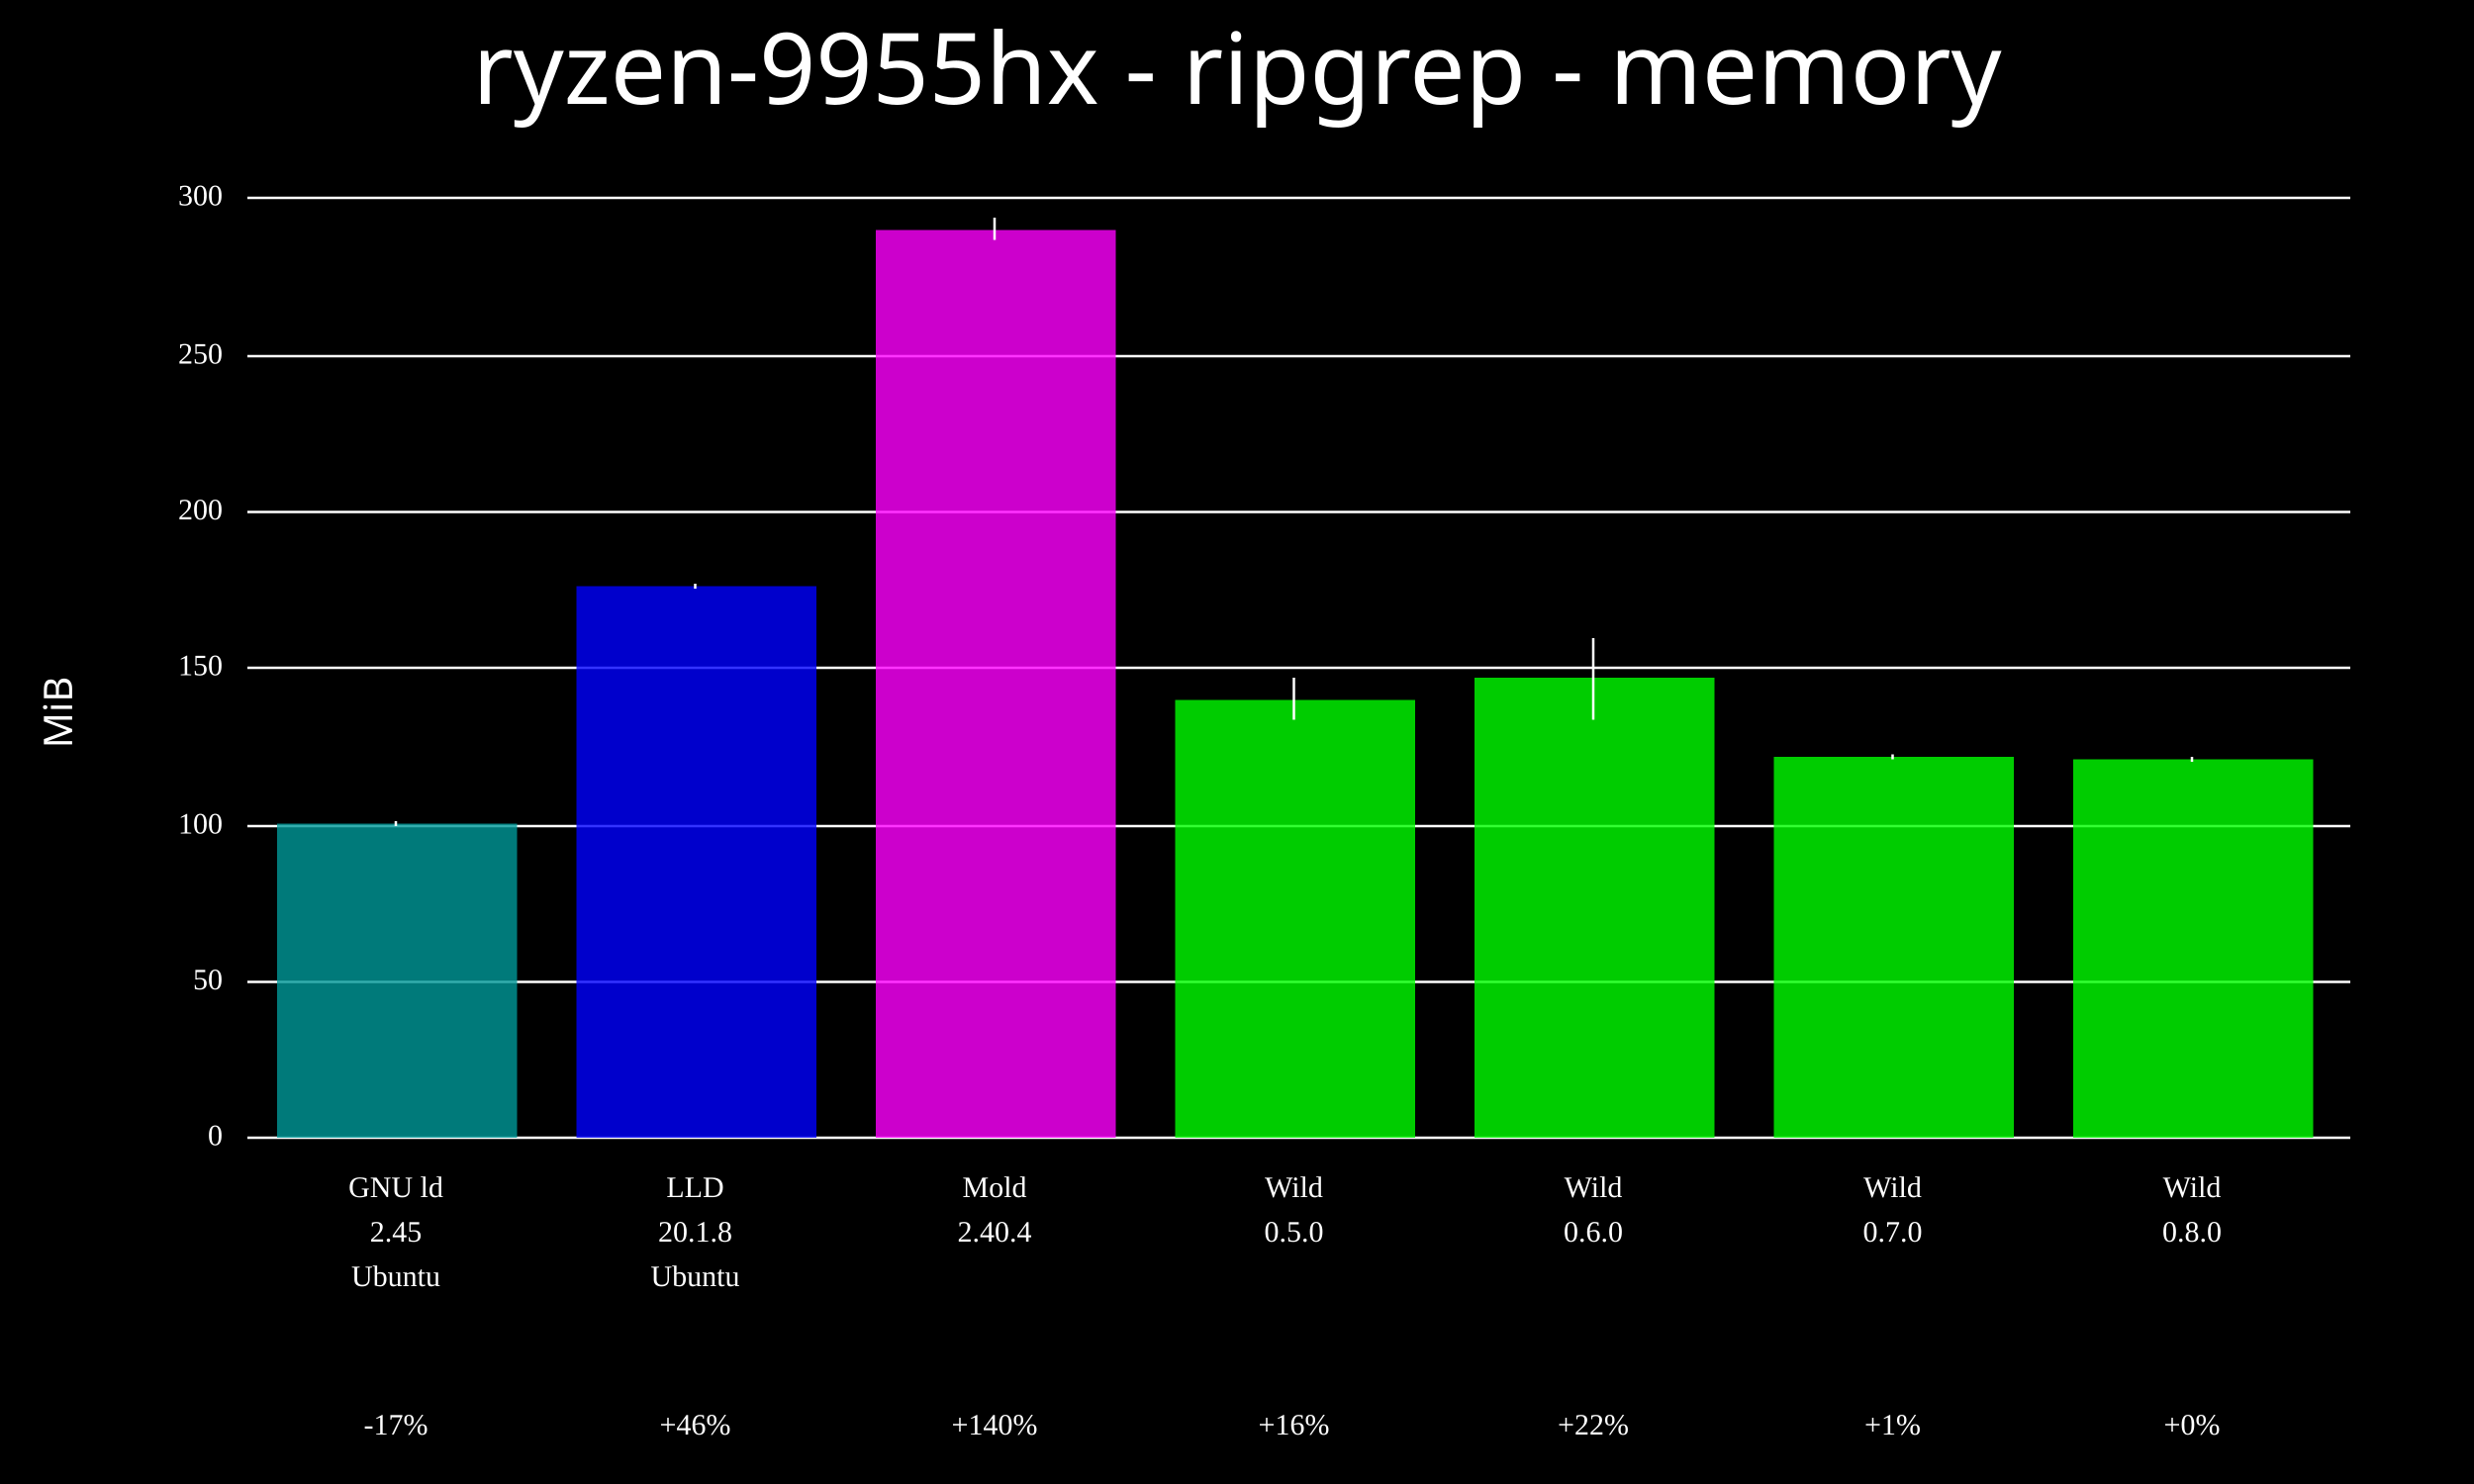
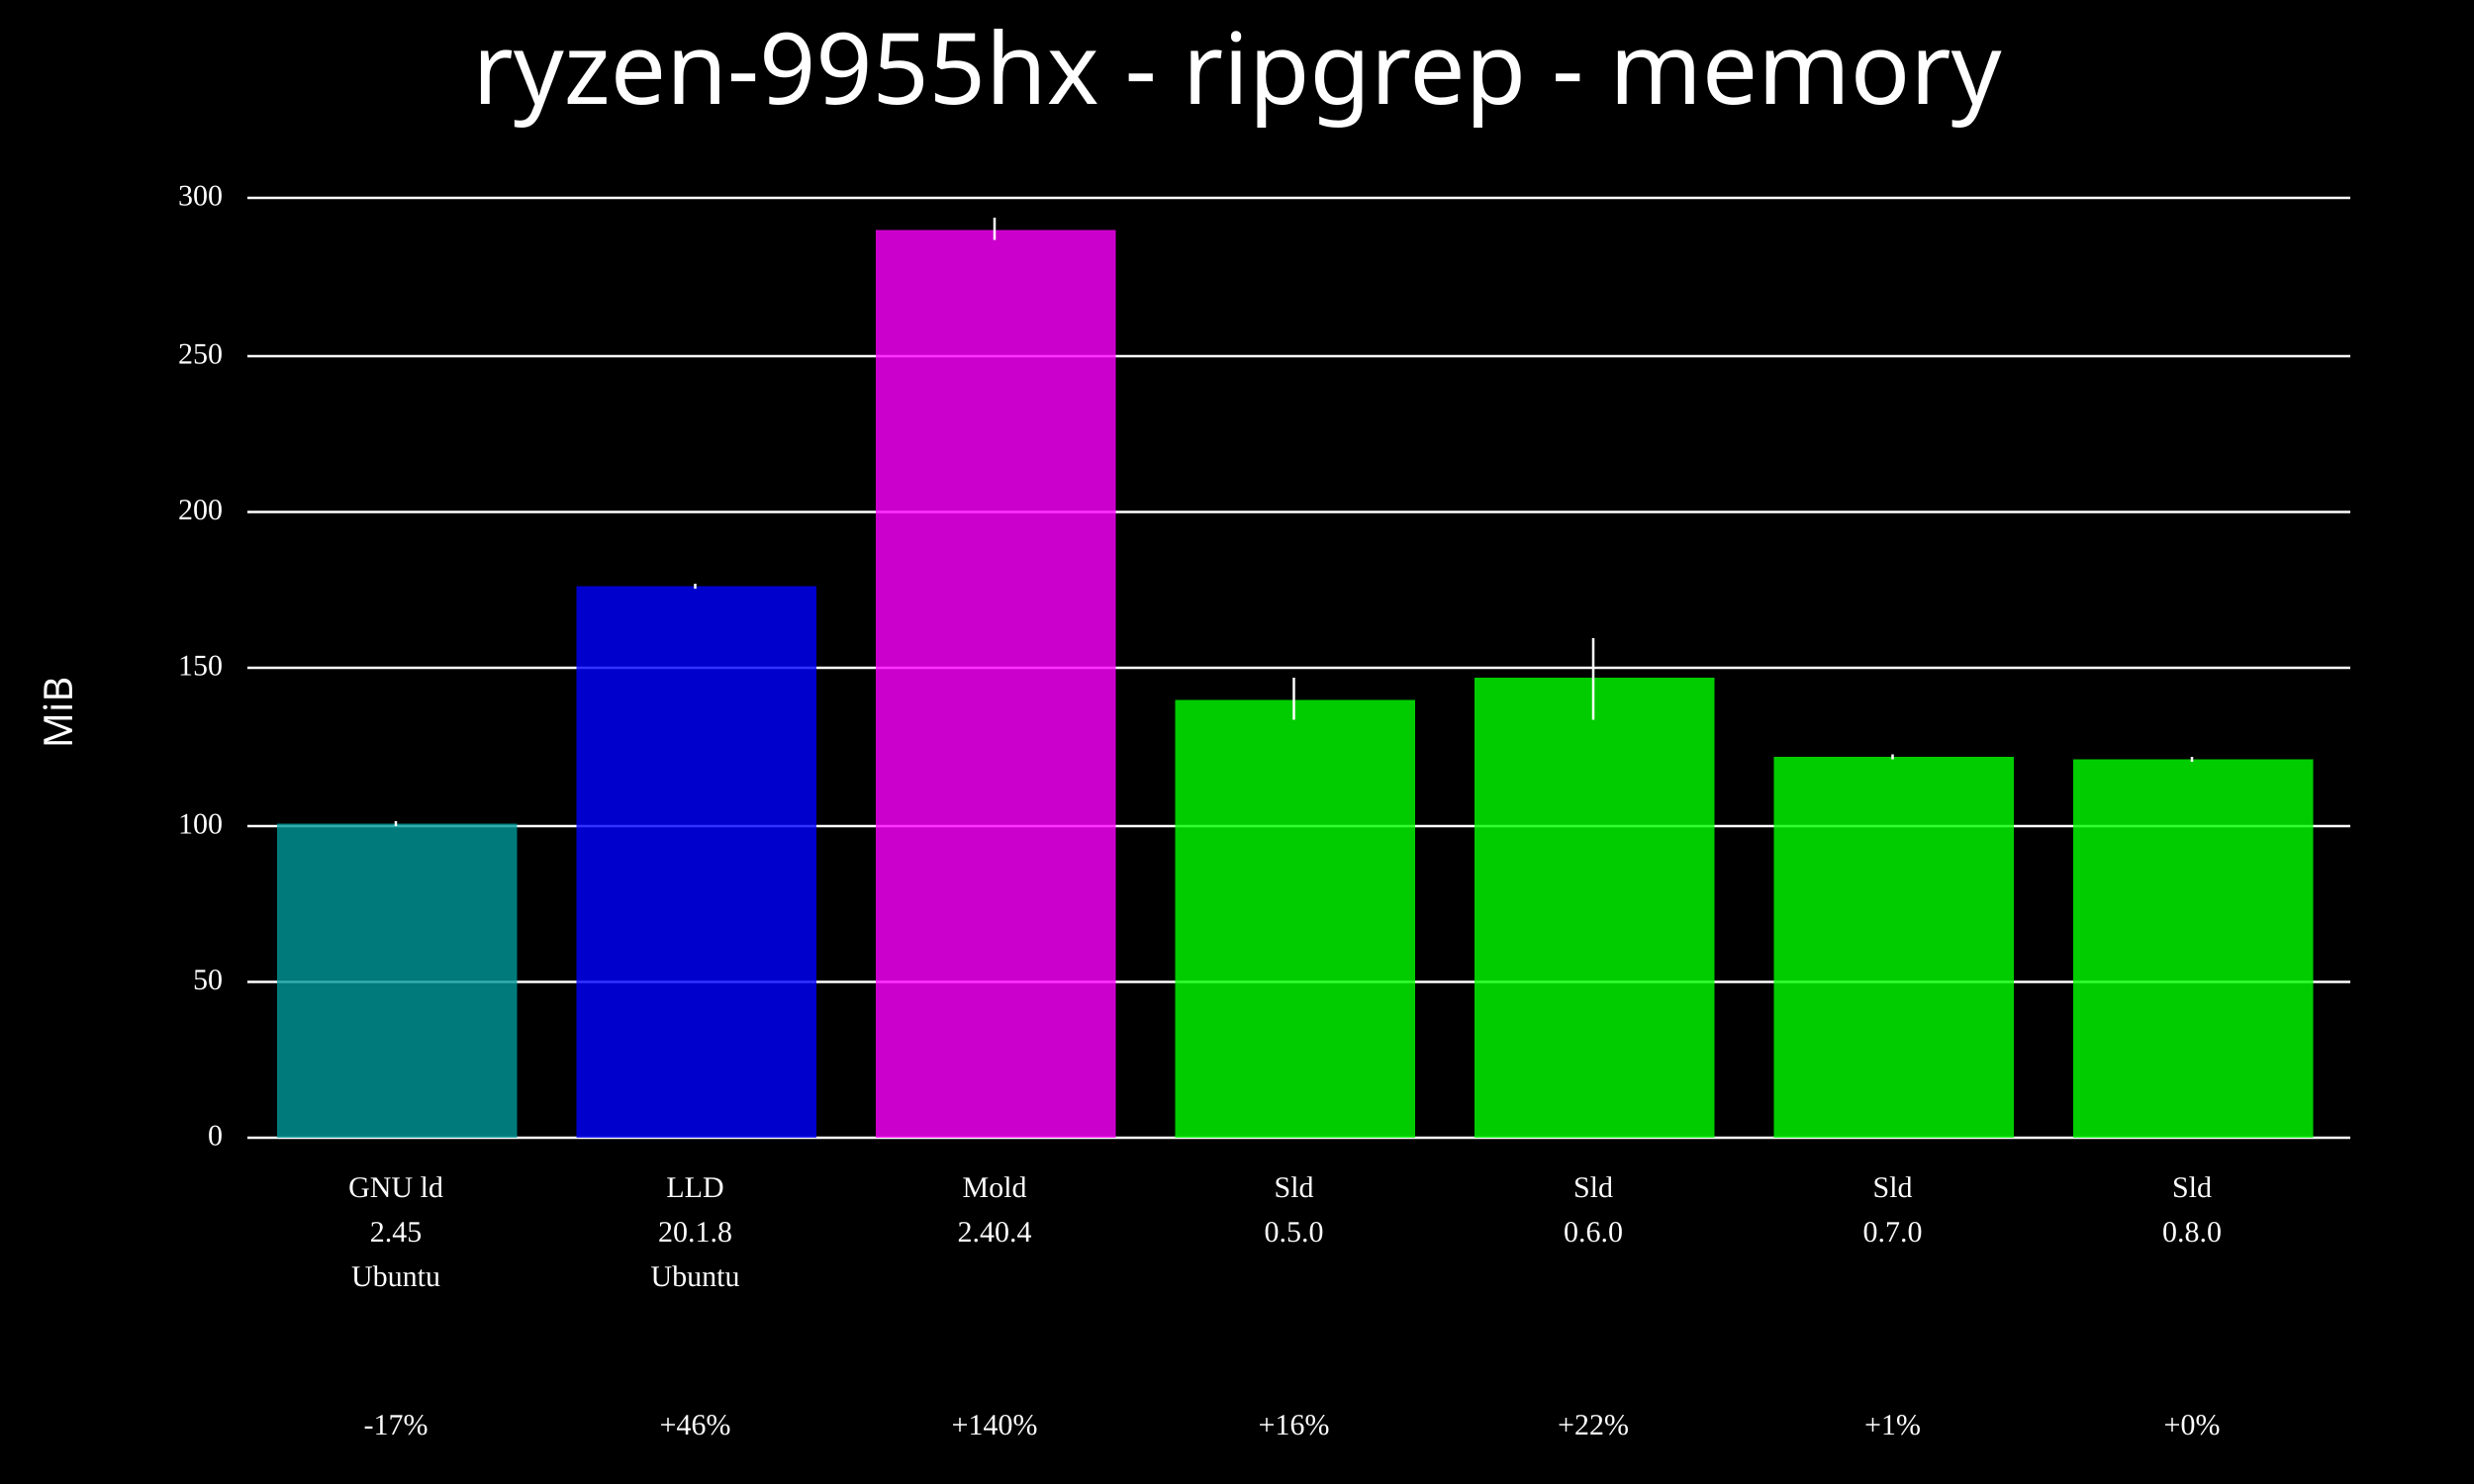
<svg xmlns="http://www.w3.org/2000/svg" width="1000" height="600" viewBox="0 0 1000 600">
  <rect x="0" y="0" width="1000" height="600" fill="#000000" />
  <text x="500" y="10" dy="0.8em" text-anchor="middle" font-family="sans-serif" font-size="40" fill="#FFFFFF">
ryzen-9955hx - ripgrep - memory</text>
  <text x="5" y="300" dy="0.76em" text-anchor="middle" font-family="sans-serif" font-size="16" fill="#FFFFFF" transform="rotate(270, 5, 288)">MiB</text>
  <line x1="100" y1="460" x2="950" y2="460" stroke="#FFFFFF" />
  <text x="90" y="460" dy="0.5ex" text-anchor="end" fill="#FFFFFF">0</text>
  <line x1="100" y1="397" x2="950" y2="397" stroke="#FFFFFF" />
  <text x="90" y="397" dy="0.5ex" text-anchor="end" fill="#FFFFFF">50</text>
  <line x1="100" y1="334" x2="950" y2="334" stroke="#FFFFFF" />
  <text x="90" y="334" dy="0.5ex" text-anchor="end" fill="#FFFFFF">100</text>
  <line x1="100" y1="270" x2="950" y2="270" stroke="#FFFFFF" />
  <text x="90" y="270" dy="0.5ex" text-anchor="end" fill="#FFFFFF">150</text>
  <line x1="100" y1="207" x2="950" y2="207" stroke="#FFFFFF" />
  <text x="90" y="207" dy="0.5ex" text-anchor="end" fill="#FFFFFF">200</text>
  <line x1="100" y1="144" x2="950" y2="144" stroke="#FFFFFF" />
  <text x="90" y="144" dy="0.5ex" text-anchor="end" fill="#FFFFFF">250</text>
  <line x1="100" y1="80" x2="950" y2="80" stroke="#FFFFFF" />
  <text x="90" y="80" dy="0.5ex" text-anchor="end" fill="#FFFFFF">300</text>
  <rect fill="#009999" opacity="0.8" x="112" y="333" width="97" height="127" />
  <line stroke="#FFFFFF" x1="160" y1="332" x2="160" y2="334" />
  <text x="160" y="484" fill="#FFFFFF" text-anchor="middle">GNU ld</text>
  <text x="160" y="502" fill="#FFFFFF" text-anchor="middle">2.45</text>
  <text x="160" y="520" fill="#FFFFFF" text-anchor="middle">Ubuntu</text>
  <text x="160" y="580" fill="#FFFFFF" text-anchor="middle">-17%</text>
  <rect fill="#0000FF" opacity="0.8" x="233" y="237" width="97" height="223" />
  <line stroke="#FFFFFF" x1="281" y1="236" x2="281" y2="238" />
  <text x="281" y="484" fill="#FFFFFF" text-anchor="middle">LLD</text>
  <text x="281" y="502" fill="#FFFFFF" text-anchor="middle">20.1.8</text>
  <text x="281" y="520" fill="#FFFFFF" text-anchor="middle">Ubuntu</text>
  <text x="281" y="580" fill="#FFFFFF" text-anchor="middle">+46%</text>
  <rect fill="#FF00FF" opacity="0.8" x="354" y="93" width="97" height="367" />
  <line stroke="#FFFFFF" x1="402" y1="88" x2="402" y2="97" />
  <text x="402" y="484" fill="#FFFFFF" text-anchor="middle">Mold</text>
  <text x="402" y="502" fill="#FFFFFF" text-anchor="middle">2.40.4</text>
  <text x="402" y="580" fill="#FFFFFF" text-anchor="middle">+140%</text>
  <rect fill="#00FF00" opacity="0.8" x="475" y="283" width="97" height="177" />
  <line stroke="#FFFFFF" x1="523" y1="274" x2="523" y2="291" />
-   <text x="523" y="484" fill="#FFFFFF" text-anchor="middle">Wild</text>
+   <text x="523" y="484" fill="#FFFFFF" text-anchor="middle">Sld</text>
  <text x="523" y="502" fill="#FFFFFF" text-anchor="middle">0.5.0</text>
  <text x="523" y="580" fill="#FFFFFF" text-anchor="middle">+16%</text>
  <rect fill="#00FF00" opacity="0.8" x="596" y="274" width="97" height="186" />
  <line stroke="#FFFFFF" x1="644" y1="258" x2="644" y2="291" />
-   <text x="644" y="484" fill="#FFFFFF" text-anchor="middle">Wild</text>
+   <text x="644" y="484" fill="#FFFFFF" text-anchor="middle">Sld</text>
  <text x="644" y="502" fill="#FFFFFF" text-anchor="middle">0.6.0</text>
  <text x="644" y="580" fill="#FFFFFF" text-anchor="middle">+22%</text>
  <rect fill="#00FF00" opacity="0.8" x="717" y="306" width="97" height="154" />
  <line stroke="#FFFFFF" x1="765" y1="305" x2="765" y2="307" />
-   <text x="765" y="484" fill="#FFFFFF" text-anchor="middle">Wild</text>
+   <text x="765" y="484" fill="#FFFFFF" text-anchor="middle">Sld</text>
  <text x="765" y="502" fill="#FFFFFF" text-anchor="middle">0.7.0</text>
  <text x="765" y="580" fill="#FFFFFF" text-anchor="middle">+1%</text>
  <rect fill="#00FF00" opacity="0.8" x="838" y="307" width="97" height="153" />
  <line stroke="#FFFFFF" x1="886" y1="306" x2="886" y2="308" />
-   <text x="886" y="484" fill="#FFFFFF" text-anchor="middle">Wild</text>
+   <text x="886" y="484" fill="#FFFFFF" text-anchor="middle">Sld</text>
  <text x="886" y="502" fill="#FFFFFF" text-anchor="middle">0.8.0</text>
  <text x="886" y="580" fill="#FFFFFF" text-anchor="middle">+0%</text>
</svg>
